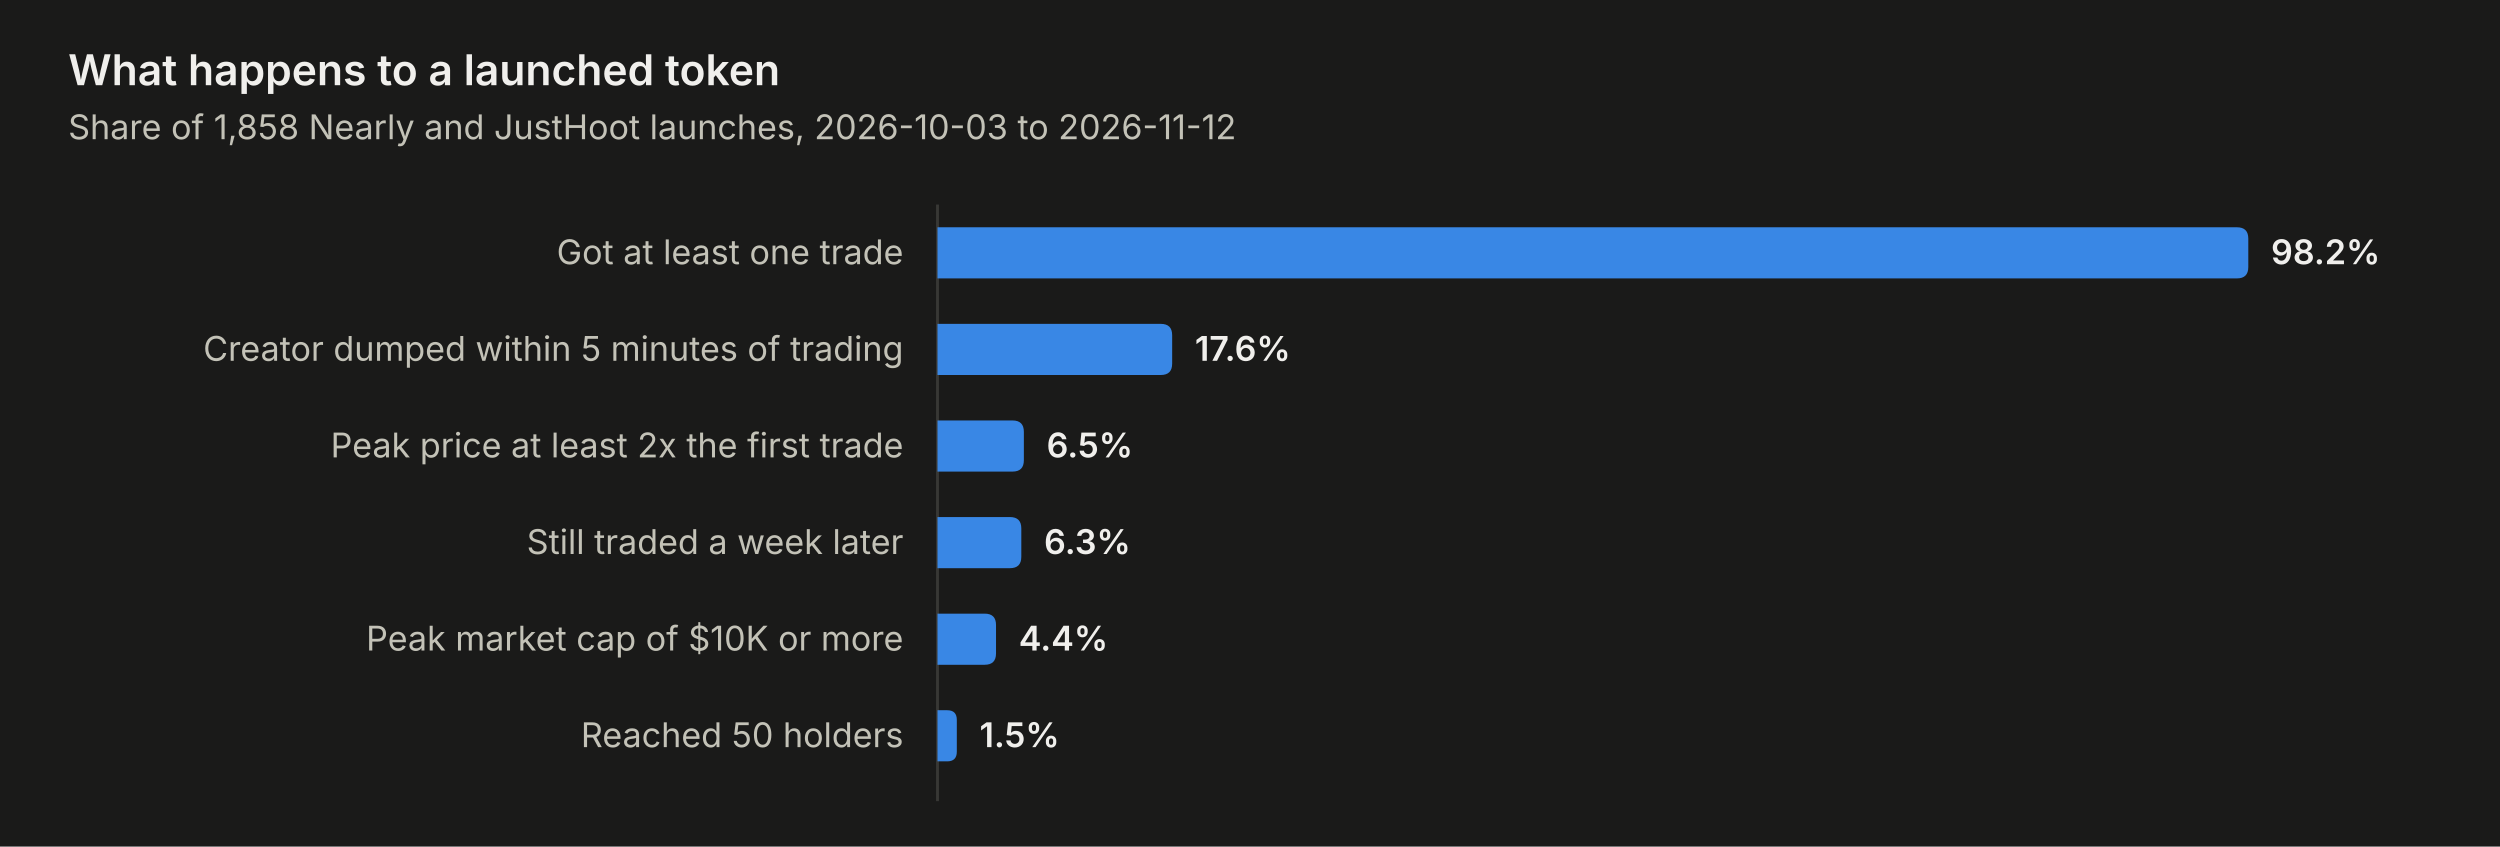
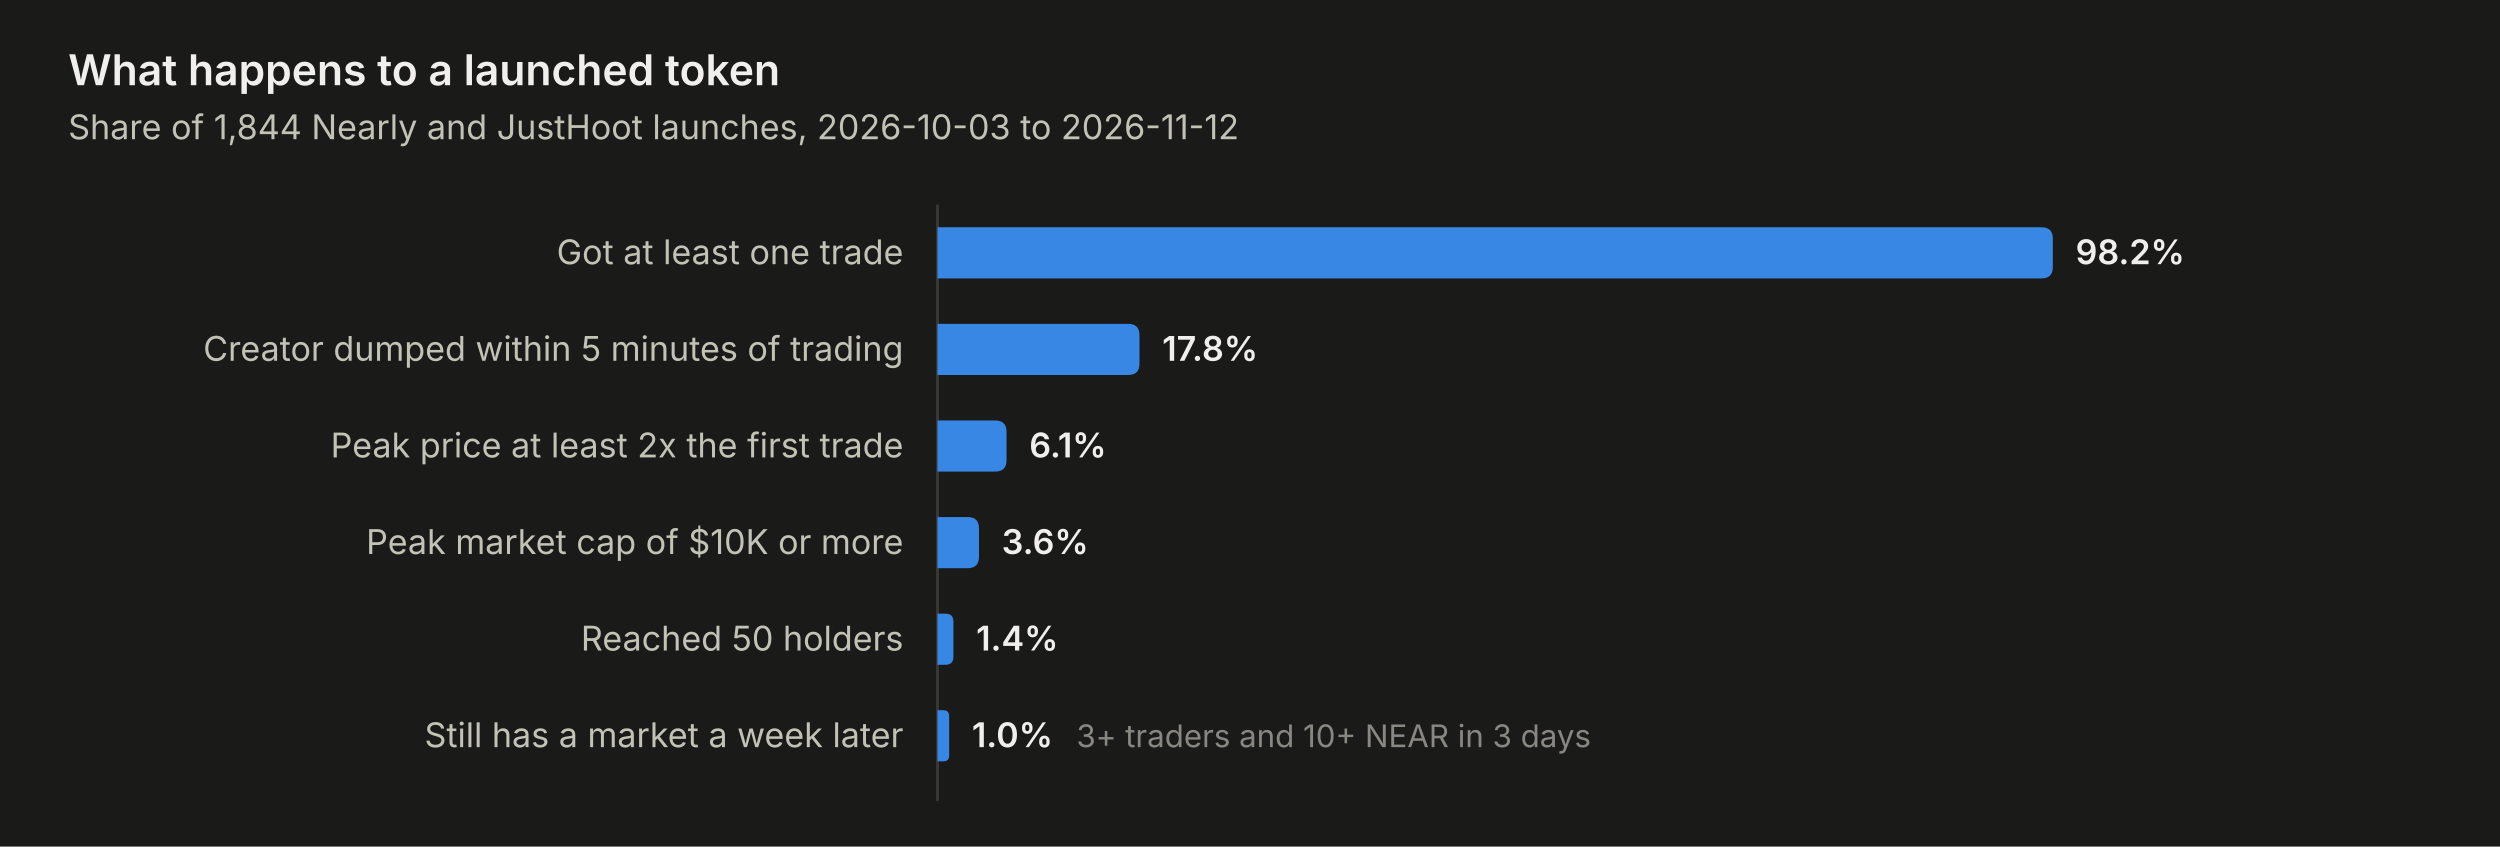
<svg xmlns="http://www.w3.org/2000/svg" viewBox="0 0 880 298" width="880" height="298" font-family="system-ui, -apple-system, 'Segoe UI', sans-serif" role="img" aria-label="What happens to a launched token">
  <rect width="880" height="298" fill="#1a1a19" />
  <text x="24.0" y="30.0" fill="#f0efec" font-size="15" font-weight="600" text-anchor="start">What happens to a launched token</text>
-   <text x="24.0" y="49.0" fill="#c3c2b7" font-size="12" font-weight="400" text-anchor="start">Share of 1,858 Nearly and JustHoot launches, 2026-10-03 to 2026-11-12</text>
+   <text x="24.0" y="49.0" fill="#c3c2b7" font-size="12" font-weight="400" text-anchor="start">Share of 1,844 Nearly and JustHoot launches, 2026-10-03 to 2026-11-12</text>
  <line x1="330" x2="330" y1="72" y2="282" stroke="#383835" />
  <text x="318.0" y="93.0" fill="#c3c2b7" font-size="12" font-weight="400" text-anchor="end">Got at least one trade</text>
-   <path d="M330,80 H787.4 Q791.4,80 791.4,84.0 V94.0 Q791.4,98 787.4,98 H330 Z" fill="#3987e5" />
-   <text x="799.4" y="93.0" fill="#f0efec" font-size="12" font-weight="600" text-anchor="start">98.2%</text>
+   <path d="M330,80 H718.6 Q722.6,80 722.6,84.0 V94.0 Q722.6,98 718.6,98 H330 Z" fill="#3987e5" />
+   <text x="730.6" y="93.0" fill="#f0efec" font-size="12" font-weight="600" text-anchor="start">98.2%</text>
  <text x="318.0" y="127.0" fill="#c3c2b7" font-size="12" font-weight="400" text-anchor="end">Creator dumped within 5 minutes of trading</text>
-   <path d="M330,114 H408.6 Q412.6,114 412.6,118.0 V128.0 Q412.6,132 408.6,132 H330 Z" fill="#3987e5" />
-   <text x="420.6" y="127.0" fill="#f0efec" font-size="12" font-weight="600" text-anchor="start">17.6%</text>
+   <path d="M330,114 H397.1 Q401.1,114 401.1,118.0 V128.0 Q401.1,132 397.1,132 H330 Z" fill="#3987e5" />
+   <text x="409.1" y="127.0" fill="#f0efec" font-size="12" font-weight="600" text-anchor="start">17.8%</text>
  <text x="318.0" y="161.0" fill="#c3c2b7" font-size="12" font-weight="400" text-anchor="end">Peak price at least 2x the first trade</text>
-   <path d="M330,148 H356.4 Q360.4,148 360.4,152.0 V162.0 Q360.4,166 356.4,166 H330 Z" fill="#3987e5" />
-   <text x="368.4" y="161.0" fill="#f0efec" font-size="12" font-weight="600" text-anchor="start">6.5%</text>
-   <text x="318.0" y="195.0" fill="#c3c2b7" font-size="12" font-weight="400" text-anchor="end">Still traded a week later</text>
-   <path d="M330,182 H355.5 Q359.5,182 359.5,186.0 V196.0 Q359.5,200 355.5,200 H330 Z" fill="#3987e5" />
-   <text x="367.5" y="195.0" fill="#f0efec" font-size="12" font-weight="600" text-anchor="start">6.3%</text>
-   <text x="318.0" y="229.0" fill="#c3c2b7" font-size="12" font-weight="400" text-anchor="end">Peak market cap of $10K or more</text>
-   <path d="M330,216 H346.6 Q350.6,216 350.6,220.0 V230.0 Q350.6,234 346.6,234 H330 Z" fill="#3987e5" />
-   <text x="358.6" y="229.0" fill="#f0efec" font-size="12" font-weight="600" text-anchor="start">4.4%</text>
-   <text x="318.0" y="263.0" fill="#c3c2b7" font-size="12" font-weight="400" text-anchor="end">Reached 50 holders</text>
-   <path d="M330,250 H333.4 Q336.8,250 336.8,253.4 V264.6 Q336.8,268 333.4,268 H330 Z" fill="#3987e5" />
-   <text x="344.8" y="263.0" fill="#f0efec" font-size="12" font-weight="600" text-anchor="start">1.5%</text>
+   <path d="M330,148 H350.3 Q354.3,148 354.3,152.0 V162.0 Q354.3,166 350.3,166 H330 Z" fill="#3987e5" />
+   <text x="362.3" y="161.0" fill="#f0efec" font-size="12" font-weight="600" text-anchor="start">6.1%</text>
+   <text x="318.0" y="195.0" fill="#c3c2b7" font-size="12" font-weight="400" text-anchor="end">Peak market cap of $10K or more</text>
+   <path d="M330,182 H340.6 Q344.6,182 344.6,186.0 V196.0 Q344.6,200 340.6,200 H330 Z" fill="#3987e5" />
+   <text x="352.6" y="195.0" fill="#f0efec" font-size="12" font-weight="600" text-anchor="start">3.6%</text>
+   <text x="318.0" y="229.0" fill="#c3c2b7" font-size="12" font-weight="400" text-anchor="end">Reached 50 holders</text>
+   <path d="M330,216 H332.8 Q335.6,216 335.6,218.8 V231.2 Q335.6,234 332.8,234 H330 Z" fill="#3987e5" />
+   <text x="343.6" y="229.0" fill="#f0efec" font-size="12" font-weight="600" text-anchor="start">1.4%</text>
+   <text x="318.0" y="263.0" fill="#c3c2b7" font-size="12" font-weight="400" text-anchor="end">Still has a market a week later</text>
+   <path d="M330,250 H332.0 Q334.1,250 334.1,252.0 V266.0 Q334.1,268 332.0,268 H330 Z" fill="#3987e5" />
+   <text x="342.1" y="263.0" fill="#f0efec" font-size="12" font-weight="600" text-anchor="start">1.0%</text>
+   <text x="378.9" y="263.0" fill="#898781" font-size="11" font-weight="400" text-anchor="start">3+ traders and 10+ NEAR in 3 days</text>
</svg>
